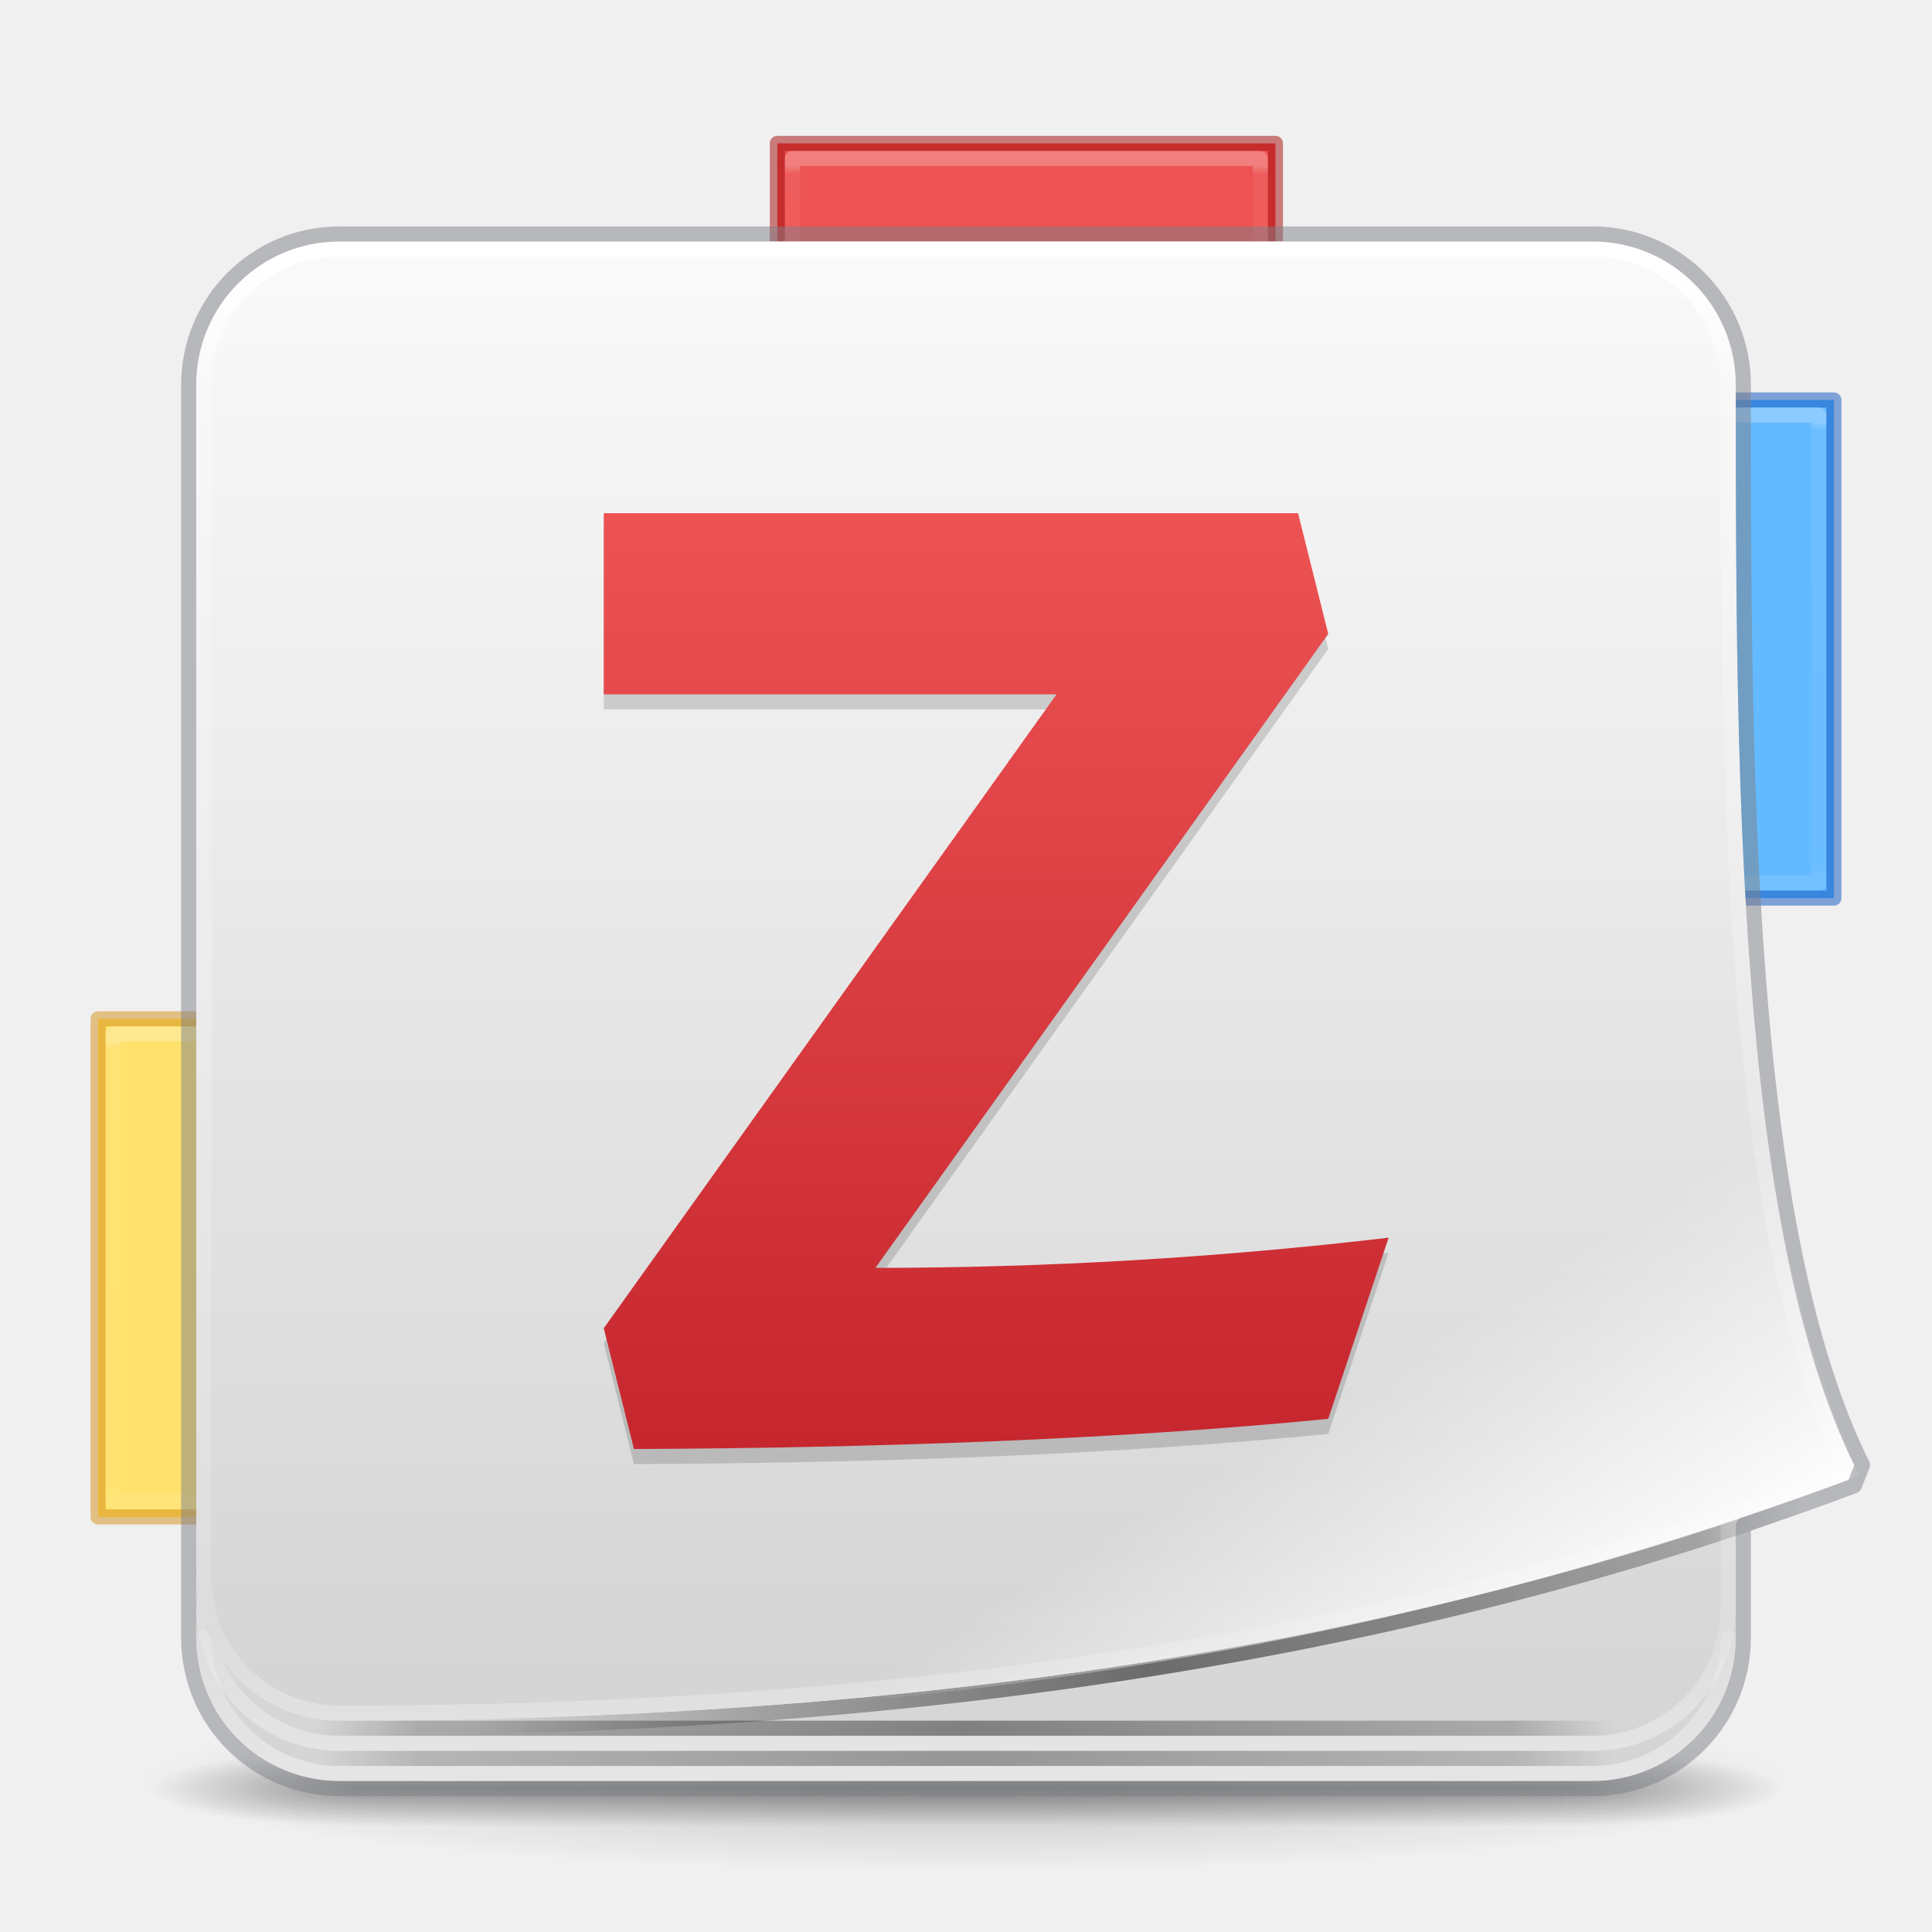
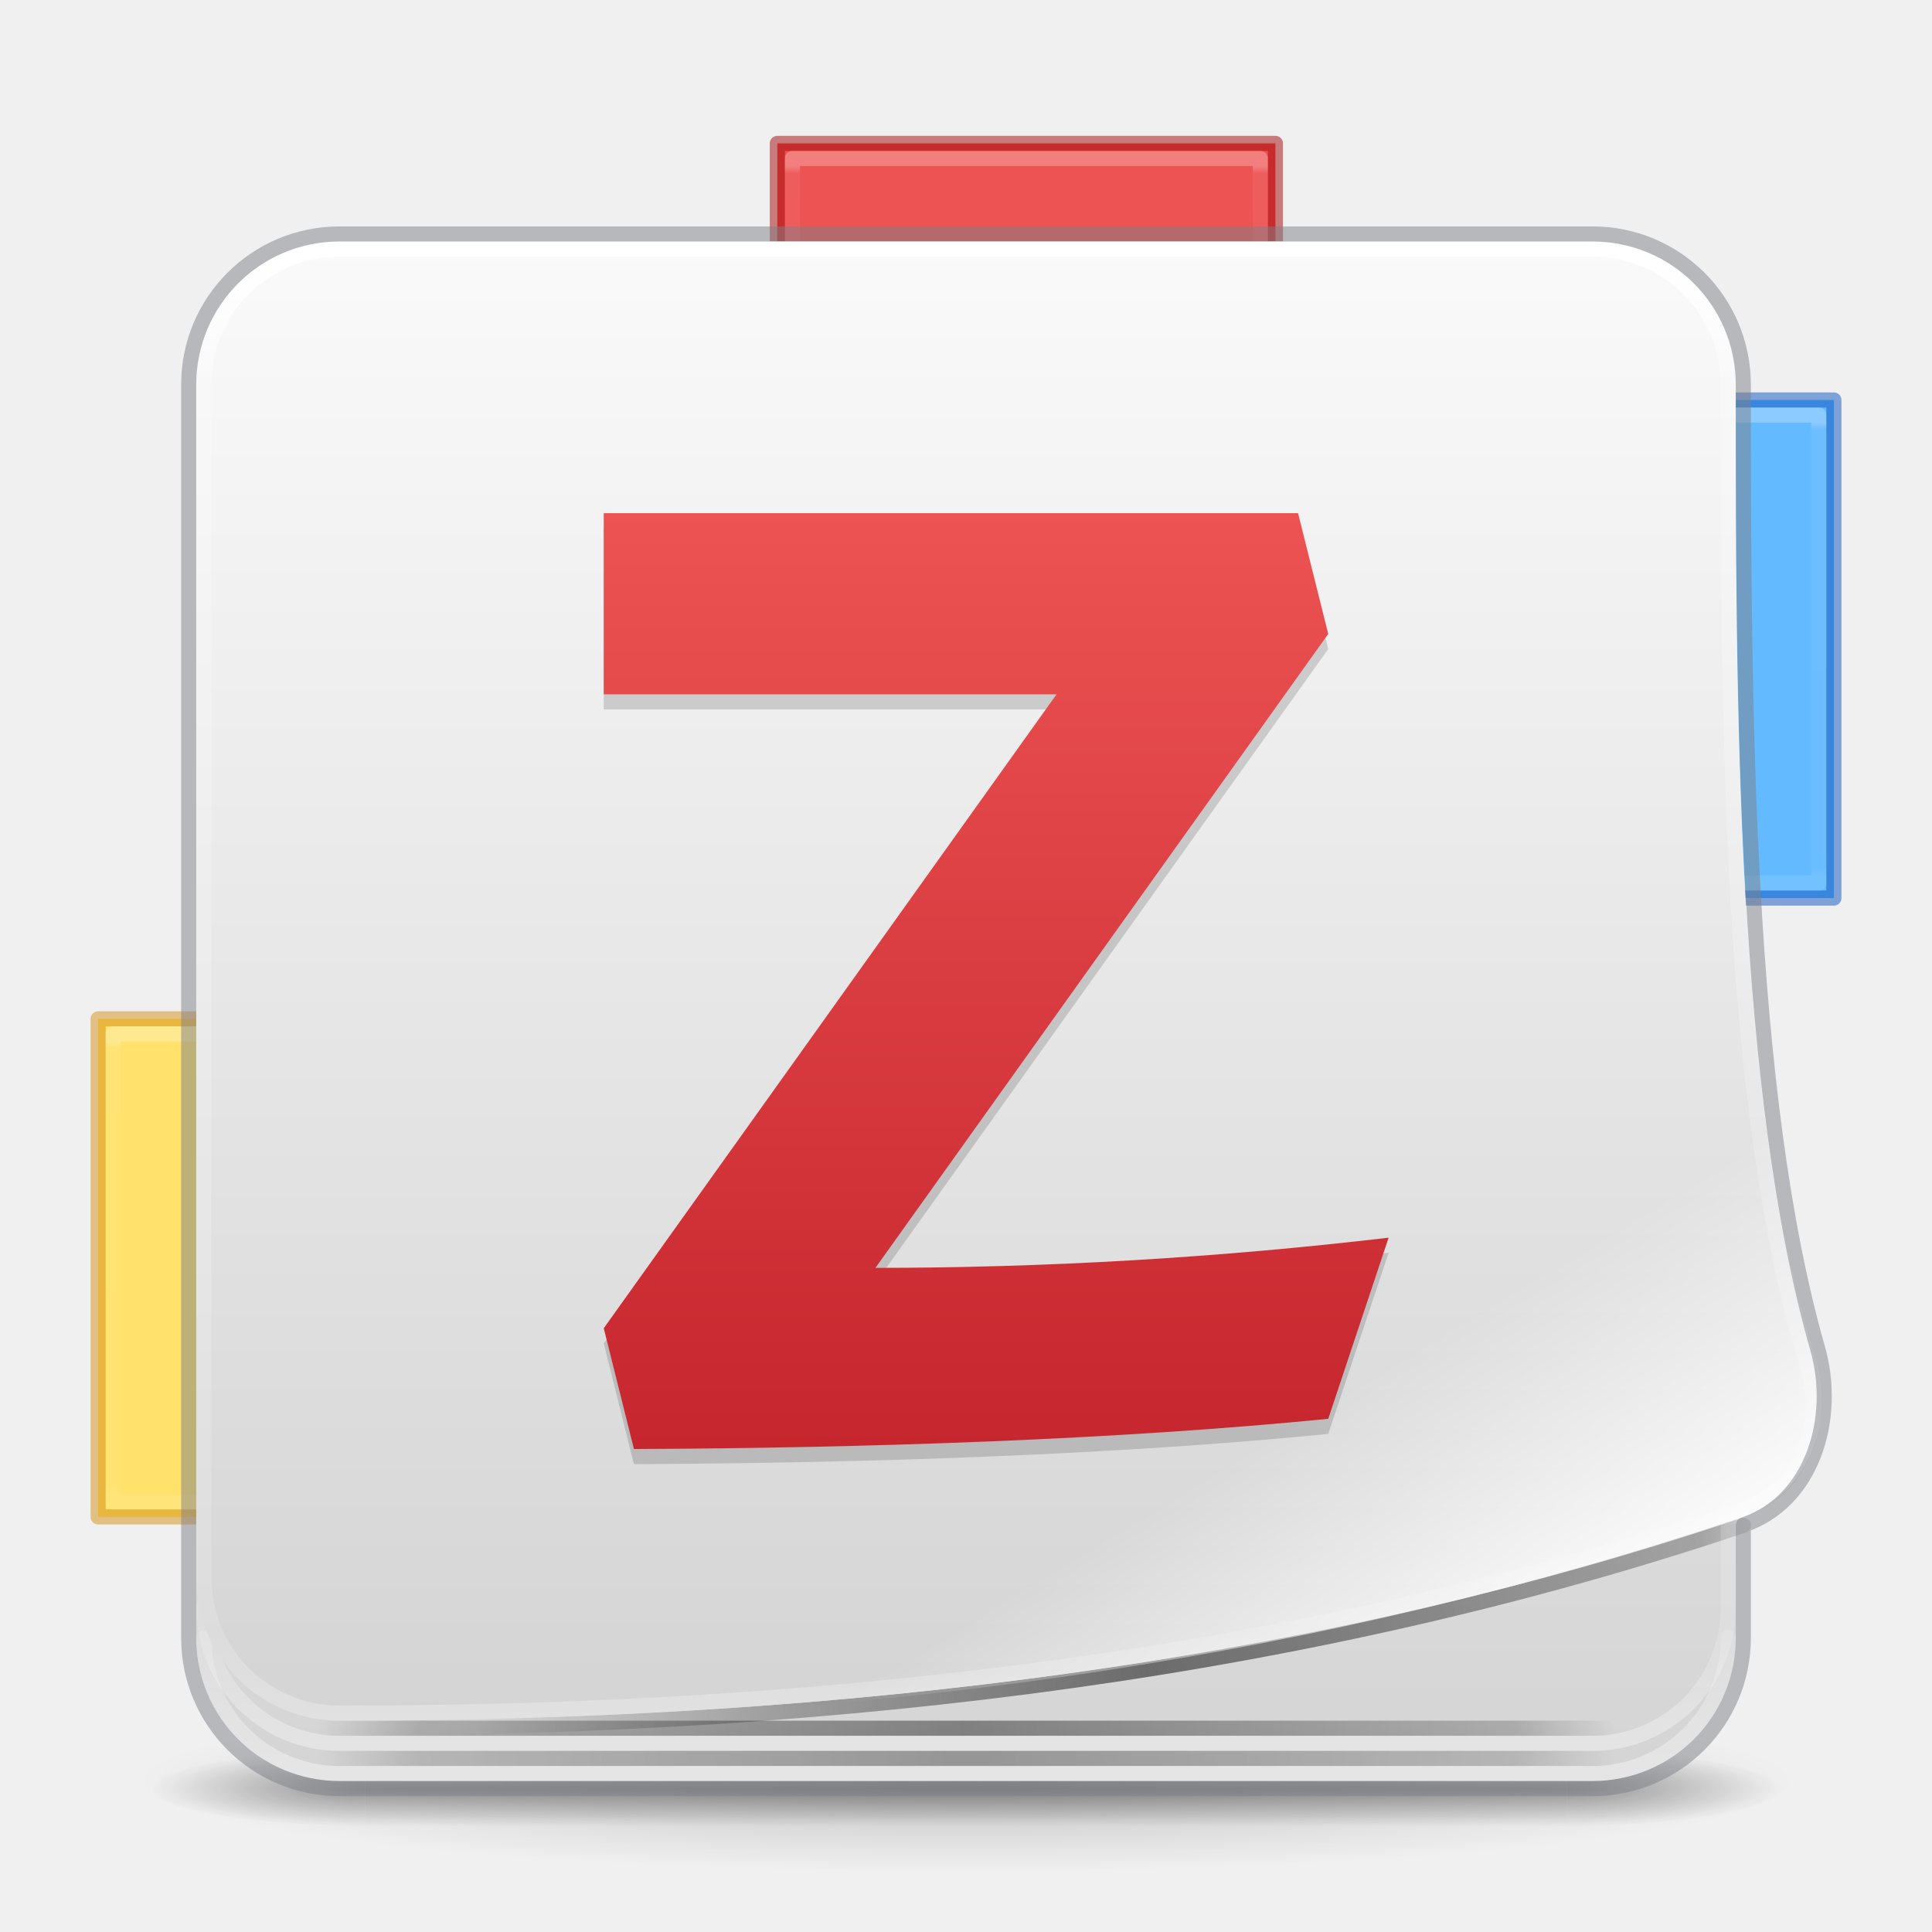
<svg xmlns="http://www.w3.org/2000/svg" xmlns:xlink="http://www.w3.org/1999/xlink" width="128" height="128" viewBox="0 0 128 128" fill="none" version="1.1" id="svg4" xml:space="preserve">
  <defs id="defs4">
    <linearGradient id="linearGradient31">
      <stop id="stop18" style="stop-color:#ffffff;stop-opacity:1" offset="0" />
      <stop id="stop29" style="stop-color:#ffffff;stop-opacity:0.235" offset="0.05" />
      <stop id="stop30" style="stop-color:#ffffff;stop-opacity:0.157" offset="0.95" />
      <stop id="stop31" style="stop-color:#ffffff;stop-opacity:0.392" offset="1" />
    </linearGradient>
    <linearGradient id="linearGradient12">
      <stop id="stop7" style="stop-color:#ffffff;stop-opacity:1" offset="0" />
      <stop id="stop8" style="stop-color:#ffffff;stop-opacity:0.235" offset="0.015" />
      <stop id="stop9" style="stop-color:#ffffff;stop-opacity:0.157" offset="0.983" />
      <stop id="stop10" style="stop-color:#ffffff;stop-opacity:0.392" offset="1" />
    </linearGradient>
    <linearGradient id="linearGradient2069">
      <stop style="stop-color:#ffffff;stop-opacity:1;" offset="0" id="stop2065" />
      <stop style="stop-color:#ffffff;stop-opacity:0;" offset="1" id="stop2067" />
    </linearGradient>
    <linearGradient id="linearGradient3688-166-749-654">
      <stop offset="0" style="stop-color:#181818;stop-opacity:1" id="stop3088" />
      <stop offset="1" style="stop-color:#181818;stop-opacity:0" id="stop3090" />
    </linearGradient>
    <linearGradient id="linearGradient3702-501-757-795">
      <stop offset="0" style="stop-color:#181818;stop-opacity:0" id="stop3100" />
      <stop offset="0.5" style="stop-color:#181818;stop-opacity:1" id="stop3102" />
      <stop offset="1" style="stop-color:#181818;stop-opacity:0" id="stop3104" />
    </linearGradient>
    <linearGradient id="linearGradient4113">
      <stop id="stop4115" style="stop-color:#000000;stop-opacity:1" offset="0" />
      <stop id="stop4117" style="stop-color:#000000;stop-opacity:0" offset="1" />
    </linearGradient>
    <linearGradient gradientTransform="matrix(2.72973,0,0,2.72973,-1.51351,1.486514)" gradientUnits="userSpaceOnUse" xlink:href="#linearGradient3924-776" id="linearGradient3159" y2="42.317" x2="24" y1="5.683" x1="24" />
    <linearGradient id="linearGradient3924-776">
      <stop offset="0" style="stop-color:#ffffff;stop-opacity:1" id="stop3124" />
      <stop offset="0.085" style="stop-color:#ffffff;stop-opacity:0.235" id="stop3126" />
      <stop offset="0.915" style="stop-color:#ffffff;stop-opacity:0.157" id="stop3128" />
      <stop offset="1" style="stop-color:#ffffff;stop-opacity:0.392" id="stop3130" />
    </linearGradient>
    <radialGradient gradientTransform="matrix(2.003784,0,0,1.4,27.98813,-17.4)" gradientUnits="userSpaceOnUse" xlink:href="#linearGradient3688-166-749-654" id="radialGradient2455-1" fy="43.5" fx="4.993" r="2.5" cy="43.5" cx="4.993" />
    <radialGradient gradientTransform="matrix(2.003784,0,0,1.4,-20.01187,-104.4)" gradientUnits="userSpaceOnUse" xlink:href="#linearGradient3688-166-749-654" id="radialGradient2457-5" fy="43.5" fx="4.993" r="2.5" cy="43.5" cx="4.993" />
    <linearGradient gradientUnits="userSpaceOnUse" xlink:href="#linearGradient3702-501-757-795" id="linearGradient2459-7" y2="39.999" x2="25.058" y1="47.028" x1="25.058" />
    <radialGradient gradientTransform="matrix(1.556392,0,0,0.1697883,70.27036,102.1303)" gradientUnits="userSpaceOnUse" xlink:href="#linearGradient4113" id="radialGradient4377" fy="93.468" fx="-4.029" r="35.338" cy="93.468" cx="-4.029" />
    <style id="style1">.g{fill:#000;}.g,.h,.i{stroke-width:0px;}.h{fill:url(#e);}.i{fill:#fff;}</style>
    <linearGradient xlink:href="#linearGradient4-3" id="linearGradient4" x1="66" y1="16" x2="66" y2="118.5" gradientUnits="userSpaceOnUse" />
    <style id="style1-6">.cls-1{fill:#fff;}</style>
    <style id="style1-75">.g{fill:#000;}.g,.h,.i{stroke-width:0px;}.h{fill:url(#e);}.i{fill:#fff;}</style>
    <style id="style1-7">.g{fill:#000;}.g,.h,.i{stroke-width:0px;}.h{fill:url(#e);}.i{fill:#fff;}</style>
    <style id="style1-5">.g{fill:#000;}.g,.h,.i{stroke-width:0px;}.h{fill:url(#e);}.i{fill:#fff;}</style>
    <linearGradient id="linearGradient20">
      <stop style="stop-color:#ed5353;stop-opacity:1;" offset="0" id="stop27" />
      <stop style="stop-color:#c6262e;stop-opacity:1;" offset="1" id="stop28" />
    </linearGradient>
    <linearGradient id="linearGradient18">
      <stop style="stop-color:#000000;stop-opacity:0;" offset="0" id="stop13" />
      <stop style="stop-color:#000000;stop-opacity:0.496;" offset="0.21" id="stop14" />
      <stop style="stop-color:#000000;stop-opacity:1;" offset="0.5" id="stop15" />
      <stop style="stop-color:#000000;stop-opacity:0.5;" offset="0.922" id="stop16" />
      <stop style="stop-color:#000000;stop-opacity:0;" offset="1" id="stop17" />
    </linearGradient>
    <linearGradient id="linearGradient10">
      <stop style="stop-color:#000000;stop-opacity:0;" offset="0" id="stop1" />
      <stop style="stop-color:#000000;stop-opacity:0.496;" offset="0.078" id="stop2" />
      <stop style="stop-color:#000000;stop-opacity:1;" offset="0.5" id="stop3" />
      <stop style="stop-color:#000000;stop-opacity:0.5;" offset="0.922" id="stop6" />
      <stop style="stop-color:#000000;stop-opacity:0;" offset="1" id="stop7-7" />
    </linearGradient>
    <linearGradient id="linearGradient4-3">
      <stop style="stop-color:#fafafa;stop-opacity:1;" offset="0" id="stop4" />
      <stop style="stop-color:#d4d4d4;stop-opacity:1;" offset="1" id="stop5" />
    </linearGradient>
    <style id="style1-59">.g{fill:#000;}.g,.h,.i{stroke-width:0px;}.h{fill:url(#e);}.i{fill:#fff;}</style>
    <style id="style1-6-5">.cls-1{fill:#fff;}</style>
    <style id="style1-67">.cls-1{fill:#fff;}</style>
    <linearGradient xlink:href="#linearGradient10" id="linearGradient1746" x1="21" y1="116.5" x2="107" y2="116.5" gradientUnits="userSpaceOnUse" />
    <linearGradient xlink:href="#linearGradient10" id="linearGradient2002" gradientUnits="userSpaceOnUse" x1="21" y1="116.5" x2="107" y2="116.5" gradientTransform="translate(0,-2)" />
    <linearGradient xlink:href="#linearGradient4-3" id="linearGradient2141" x1="67" y1="16" x2="67" y2="114" gradientUnits="userSpaceOnUse" />
    <linearGradient xlink:href="#linearGradient18" id="linearGradient1665" x1="32" y1="117" x2="120" y2="105" gradientUnits="userSpaceOnUse" />
    <linearGradient xlink:href="#linearGradient2069" id="linearGradient2071" x1="108.145" y1="108" x2="96" y2="88" gradientUnits="userSpaceOnUse" />
    <linearGradient xlink:href="#linearGradient20" id="linearGradient1" gradientUnits="userSpaceOnUse" gradientTransform="matrix(2,0,0,2,4.9e-7,3.999998)" x1="32.5" y1="15" x2="32.5" y2="46" />
    <linearGradient xlink:href="#linearGradient12" id="linearGradient6" gradientUnits="userSpaceOnUse" gradientTransform="matrix(3.666667,0,0,3.666667,-27.66667,29.66665)" x1="4" y1="-26.909" x2="4" y2="-35.091" />
    <linearGradient xlink:href="#linearGradient12" id="linearGradient13" gradientUnits="userSpaceOnUse" gradientTransform="matrix(3.666667,0,0,3.666667,-129.6667,70.66665)" x1="4" y1="-26.909" x2="4" y2="-35.091" />
    <linearGradient xlink:href="#linearGradient31" id="linearGradient15" gradientUnits="userSpaceOnUse" gradientTransform="matrix(3.666667,0,0,3.666667,-30.66667,181.6667)" x1="5.364" y1="-30.864" x2="2.636" y2="-30.864" />
    <linearGradient xlink:href="#linearGradient3924-776" id="linearGradient32" gradientUnits="userSpaceOnUse" gradientTransform="matrix(2.72973,0,0,2.72973,-1.51351,1.486514)" x1="24" y1="5.683" x2="24" y2="42.317" />
    <linearGradient xlink:href="#linearGradient3924-776" id="linearGradient33" gradientUnits="userSpaceOnUse" gradientTransform="matrix(2.72973,0,0,2.72973,-1.51351,1.486514)" x1="24" y1="5.683" x2="24" y2="42.317" />
  </defs>
  <rect style="fill:#ed5353;fill-opacity:1;stroke:#a10705;stroke-width:1;stroke-linecap:round;stroke-linejoin:round;stroke-dasharray:none;stroke-opacity:0.5" id="rect17-29-3-1" width="13" height="33" x="9.5" y="-84.5" transform="rotate(90)" />
  <rect style="opacity:0.5;fill:none;fill-opacity:1;stroke:url(#linearGradient15);stroke-width:1;stroke-linecap:round;stroke-linejoin:round;stroke-dasharray:none;stroke-opacity:0.5" id="rect22-2-1-6-8" width="11" height="31" x="-21.5" y="52.5" transform="rotate(-90)" />
  <path d="m 119,118 a 55,6 0 0 1 -110,0 55,6 0 1 1 110,0 z" id="path3041" style="color:#000000;display:inline;overflow:visible;visibility:visible;opacity:0.2;fill:url(#radialGradient4377);fill-opacity:1;fill-rule:nonzero;stroke:none;stroke-width:1;marker:none;enable-background:accumulate" />
  <g transform="matrix(2.699999,0,0,0.5555561,-0.8,94.88888)" id="g2036" style="display:inline">
    <g transform="matrix(1.052632,0,0,1.285713,-1.263158,-13.42854)" id="g3712" style="opacity:0.4">
      <rect width="5" height="7" x="38" y="40" id="rect2801" style="fill:url(#radialGradient2455-1);fill-opacity:1;stroke:none" />
      <rect width="5" height="7" x="-10" y="-47" transform="scale(-1)" id="rect3696" style="fill:url(#radialGradient2457-5);fill-opacity:1;stroke:none" />
      <rect width="28" height="7" x="10" y="40" id="rect3700" style="fill:url(#linearGradient2459-7);fill-opacity:1;stroke:none" />
    </g>
  </g>
  <rect width="102" height="102" rx="9.5" ry="9.5" x="13" y="16" id="rect5505-21-3" style="color:#000000;display:inline;overflow:visible;visibility:visible;fill:url(#linearGradient4);fill-opacity:1;fill-rule:nonzero;stroke:none;stroke-width:1;marker:none;enable-background:accumulate" />
  <rect style="fill:#ffe16b;fill-opacity:1;stroke:#d48e15;stroke-width:1;stroke-linecap:round;stroke-linejoin:round;stroke-dasharray:none;stroke-opacity:0.5" id="rect17-29" width="13" height="33" x="6.5" y="67.5" />
  <rect style="opacity:0.5;fill:none;fill-opacity:1;stroke:url(#linearGradient6);stroke-width:1;stroke-linecap:round;stroke-linejoin:round;stroke-dasharray:none;stroke-opacity:0.5" id="rect22-2-1" width="11" height="31" x="-18.5" y="-99.5" transform="scale(-1)" />
  <rect style="fill:#64baff;fill-opacity:1;stroke:#0d52bf;stroke-width:1;stroke-linecap:round;stroke-linejoin:round;stroke-dasharray:none;stroke-opacity:0.5" id="rect17-29-3" width="13" height="33" x="108.5" y="26.5" />
  <rect style="opacity:0.5;fill:none;fill-opacity:1;stroke:url(#linearGradient13);stroke-width:1;stroke-linecap:round;stroke-linejoin:round;stroke-dasharray:none;stroke-opacity:0.5" id="rect22-2-1-6" width="11" height="31" x="-120.5" y="-58.5" transform="scale(-1)" />
  <path id="rect6741-7" style="opacity:1;stroke:url(#linearGradient32);stroke-linecap:round;stroke-linejoin:round" d="m 114.5,108.5 c 0,4.986 -4.014,9 -9,9 h -83 c -4.986,0 -9,-4.014 -9,-9" />
-   <path id="path2145" style="opacity:0.5;fill:none;fill-opacity:1;stroke:url(#linearGradient1665);stroke-linecap:round;stroke-linejoin:round;stroke-opacity:1" d="M 122.854,98.435 C 92.665,109.848 59.085,114.5 22.5,114.5" />
+   <path id="path2145" style="opacity:0.5;fill:none;fill-opacity:1;stroke:url(#linearGradient1665);stroke-linecap:round;stroke-linejoin:round;stroke-opacity:1" d="M 115.518,101.054 C 87.254,110.565 56.148,114.5 22.5,114.5" />
  <path id="rect1620" style="opacity:1;stroke:url(#linearGradient33);stroke-linecap:round;stroke-linejoin:round" d="m 13.5,106.5 c 0,4.986 4.014,9 9,9 h 83 c 4.986,0 9,-4.014 9,-9 l 2e-5,-6.16" />
  <path style="opacity:0.3;fill:#000000;stroke:url(#linearGradient1746);stroke-linecap:round;stroke-opacity:1" d="m 21.5,116.5 h 85" id="path1738" />
  <path style="opacity:0.4;fill:#000000;stroke:url(#linearGradient2002);stroke-linecap:round;stroke-opacity:1" d="m 21.5,114.5 h 85" id="path2000" />
-   <path id="path2133" style="opacity:1;fill:url(#linearGradient2141);fill-opacity:1;stroke:none;stroke-linecap:round;stroke-linejoin:round" d="M 22.5,16 C 17.238,16 13,20.238 13,25.5 v 79 c 0,5.262 4.238,9.5 9.5,9.5 36.541,0 70.063,-4.648 100.178,-16.033 l 0.518,-0.195 -0.248,-0.494 C 119.793,90.97 117.873,82.213 116.725,72.387 115.002,57.647 115,40.5 115,25.5 115,20.238 110.762,16 105.5,16 Z" />
-   <path id="rect1622" style="opacity:1;stroke:url(#linearGradient3159);stroke-linecap:round;stroke-linejoin:round" d="m 22.5,16.5 h 83 c 4.986,0 9,4.014 9,9 0,25 0,56 8,72 -30.043,11.358 -63.5,16 -100,16 -4.986,0 -9,-4.014 -9,-9 v -79 c 0,-4.986 4.014,-9 9,-9 z" />
-   <path style="opacity:1;fill:url(#linearGradient2071);fill-opacity:1;stroke:none;stroke-opacity:1" d="M 30,114 C 61.602,113.819 92.892,109.071 123.195,97.771 115.5,81 115,56 115,35 108,91 81.637,97.926 30,114 Z" id="path2063" />
+   <path id="path2133" style="opacity:1;fill:url(#linearGradient2141);fill-opacity:1;stroke:none;stroke-linecap:round;stroke-linejoin:round" d="M 22.5,16 C 17.238,16 13,20.238 13,25.5 v 79 c 0,5.262 4.238,9.5 9.5,9.5 36.187,0 66.482,-4.593 93.004,-13.489 4.275,-1.434 6.017,-6.018 4.688,-10.322 -1.427,-4.622 -2.597,-10.355 -3.467,-17.802 C 115.002,57.647 115,40.5 115,25.5 115,20.238 110.762,16 105.5,16 Z" />
+   <path id="rect1622" style="opacity:1;stroke:url(#linearGradient3159);stroke-linecap:round;stroke-linejoin:round" d="m 22.5,16.5 h 83 c 4.986,0 9,4.014 9,9 0,21.704 0,47.93 5.235,64.937 1.232,4.004 -0.411,8.278 -4.385,9.618 C 87.177,109.559 56.13,113.5 22.5,113.5 c -4.986,0 -9,-4.014 -9,-9 v -79 c 0,-4.986 4.014,-9 9,-9 z" />
+   <path style="opacity:1;fill:url(#linearGradient2071);fill-opacity:1;stroke:none;stroke-opacity:1" d="m 30,114 c 28.877,-0.165 57.494,-4.144 85.336,-13.451 4.366,-1.46 6.276,-6.177 4.938,-10.579 C 115.365,73.814 115,52.946 115,35 108,91 81.637,97.926 30,114 Z" id="path2063" />
  <path style="font-weight:bold;font-size:42.667px;font-family:Inter;-inkscape-font-specification:'Inter Bold';letter-spacing:0px;opacity:0.15;fill:#000000;stroke-width:2;stroke-linecap:round;stroke-linejoin:round;stroke-opacity:0.5" d="M 42,97 C 57.316,96.946 74.084,96.385 88,95 L 92,83 C 80.667,84.331 69.333,84.997 58,85 L 88,43 86,35 l -46,2e-6 V 47 H 70 L 40,89 Z" id="path1" aria-label="Z" />
  <path style="font-weight:bold;font-size:42.667px;font-family:Inter;-inkscape-font-specification:'Inter Bold';letter-spacing:0px;fill:url(#linearGradient1);stroke-width:2;stroke-linecap:round;stroke-linejoin:round;stroke-opacity:0.5" d="m 42,96 c 15.316,-0.054 32.084,-0.615 46,-2 l 4,-12 c -11.333,1.331 -22.667,1.997 -34,2 L 88,42 86,34 40,34 v 12 h 30 l -30,42 z" id="path2-7" aria-label="Z" />
-   <path id="rect5505-21-6" style="color:#000000;display:inline;overflow:visible;visibility:visible;opacity:0.5;fill:none;stroke:#7e8087;stroke-width:1;stroke-linecap:round;stroke-linejoin:round;stroke-miterlimit:4;stroke-dasharray:none;stroke-dashoffset:0;stroke-opacity:1;marker:none;enable-background:accumulate" d="m 22.5,15.5 c -5.539,0 -10,4.461 -10,10 v 79 4 c 0,5.54 4.46,10 10,10 h 83 c 5.54,0 10,-4.46 10,-10 v -7.459 c 2.47,-0.831 4.927,-1.688 7.354,-2.605 l 0.541,-1.383 C 115.51,81.284 115.5,50.5 115.5,25.5 c 0,-5.539 -4.461,-10 -10,-10 z" />
+   <path id="rect5505-21-6" style="color:#000000;display:inline;overflow:visible;visibility:visible;opacity:0.5;fill:none;stroke:#7e8087;stroke-width:1;stroke-linecap:round;stroke-linejoin:round;stroke-miterlimit:4;stroke-dasharray:none;stroke-dashoffset:0;stroke-opacity:1;marker:none;enable-background:accumulate" d="m 22.5,15.5 c -5.539,0 -10,4.461 -10,10 v 79 4 c 0,5.54 4.46,10 10,10 h 83 c 5.54,0 10,-4.46 10,-10 v -7.459 c 0.004,-0.001 0.008,-0.003 0.012,-0.004 4.571,-1.543 6.232,-7.073 4.907,-11.713 C 115.583,72.39 115.5,46.704 115.5,25.5 c 0,-5.539 -4.461,-10 -10,-10 z" />
</svg>
